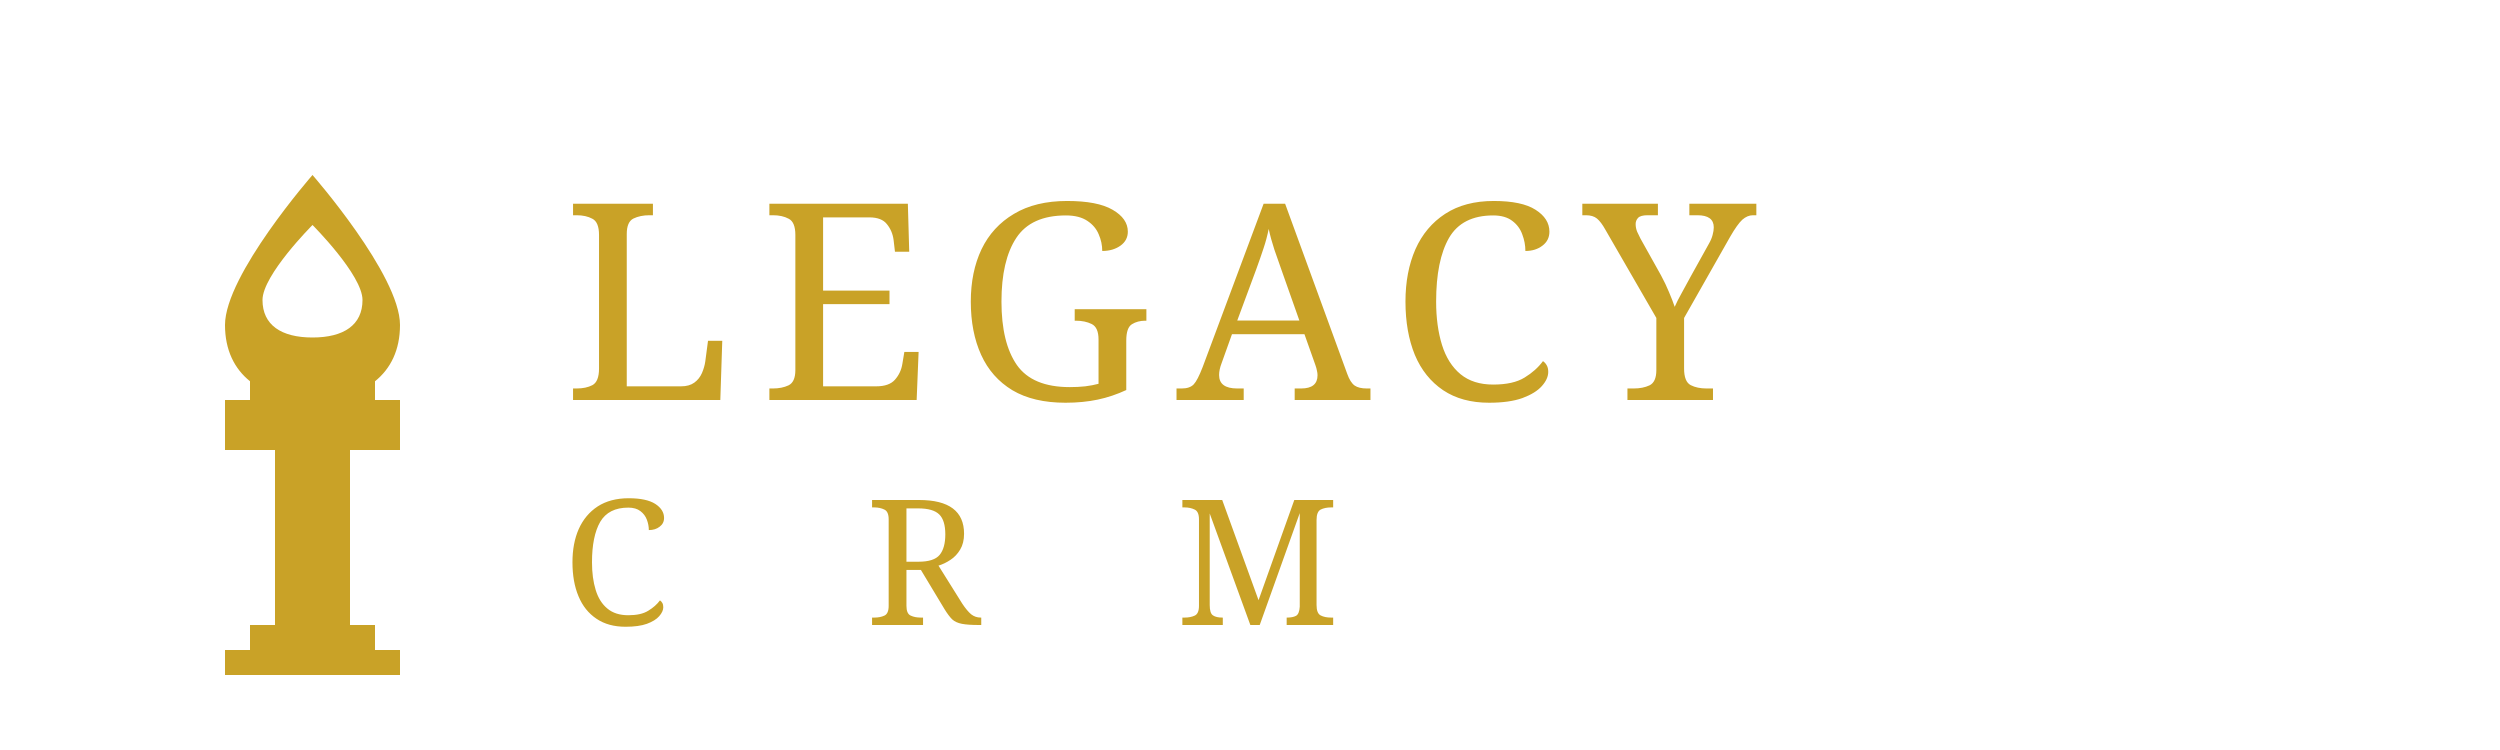
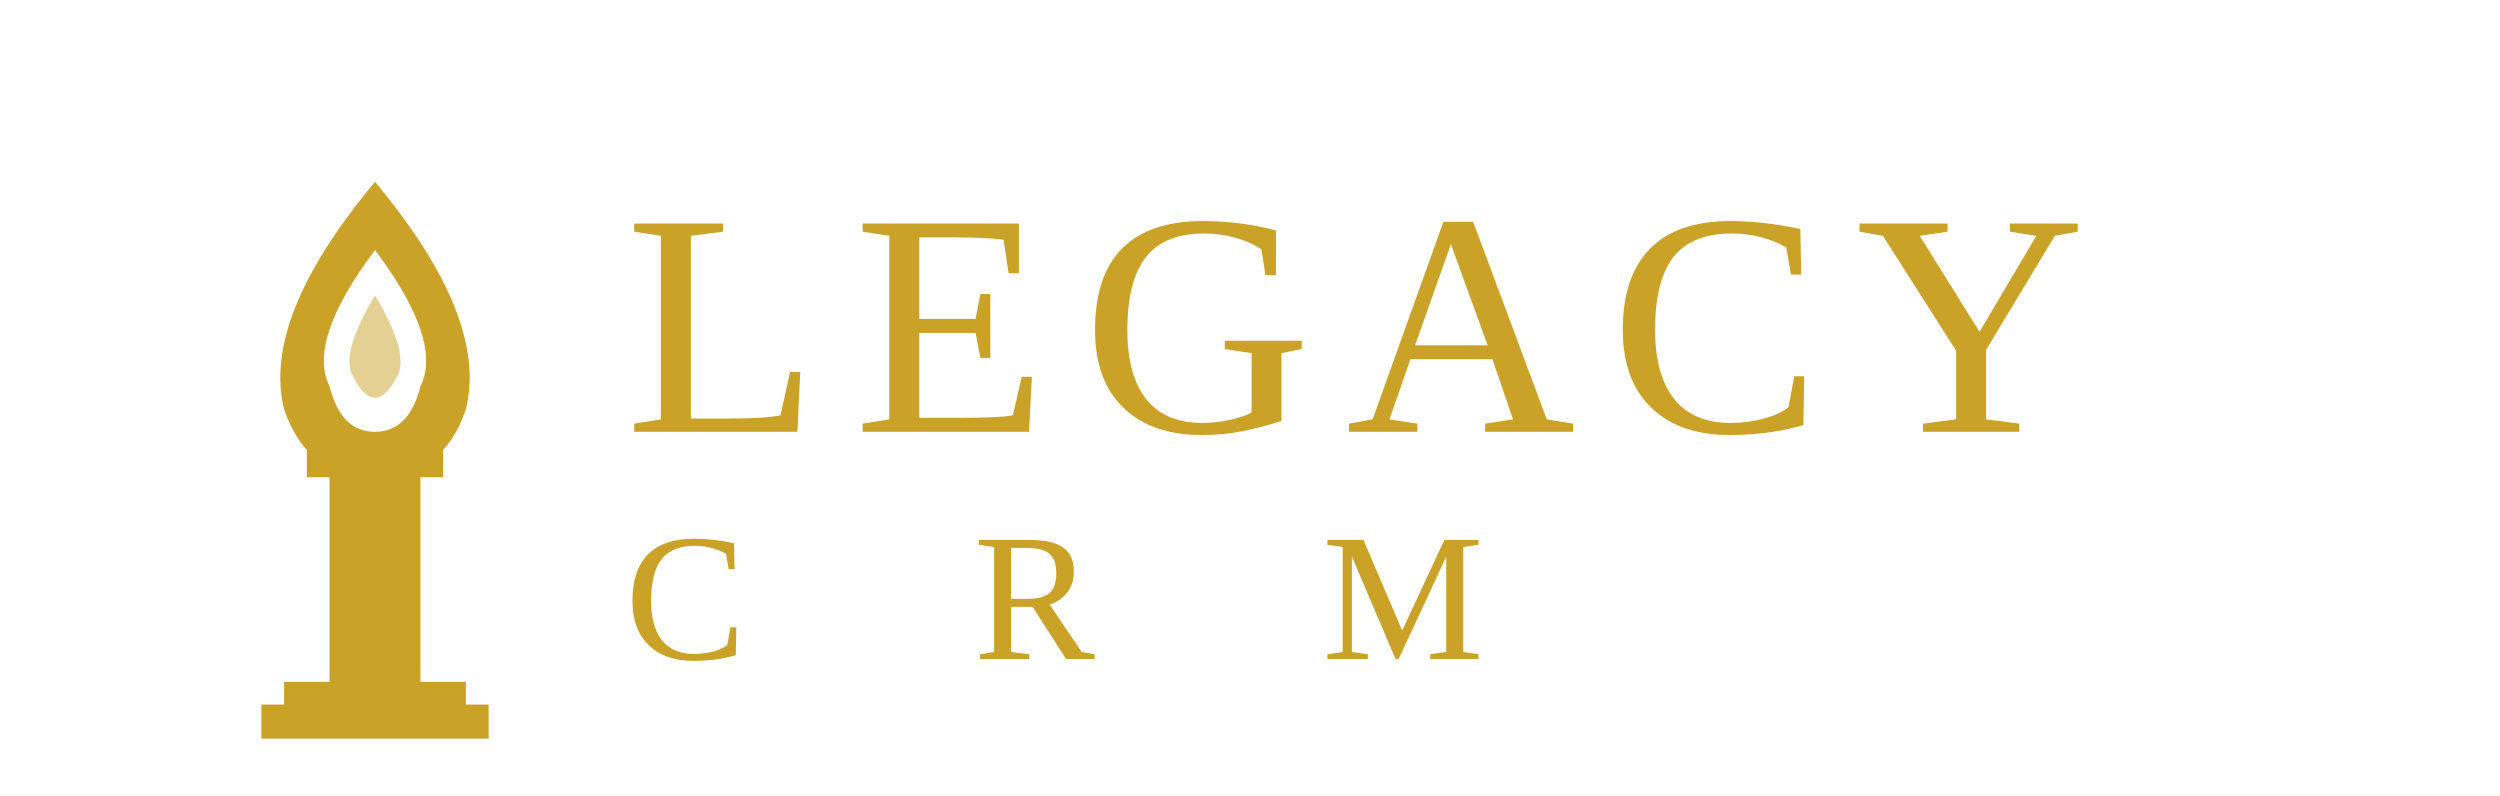
- <svg xmlns="http://www.w3.org/2000/svg" viewBox="0 0 200 60" fill="none">
-   <rect width="200" height="60" fill="white" />
-   <g transform="translate(10, 8)">
-     <rect x="12" y="26" width="6" height="18" fill="#c9a227" />
-     <rect x="10" y="42" width="10" height="4" fill="#c9a227" />
-     <rect x="8" y="44" width="14" height="2" fill="#c9a227" />
-     <rect x="8" y="24" width="14" height="4" fill="#c9a227" />
-     <rect x="10" y="22" width="10" height="4" fill="#c9a227" />
-     <path d="M15 6 C15 6 8 14 8 18 C8 22 11 24 15 24 C19 24 22 22 22 18 C22 14 15 6 15 6" fill="#c9a227" />
-     <path d="M15 10 C15 10 11 14 11 16 C11 18 12.5 19 15 19 C17.5 19 19 18 19 16 C19 14 15 10 15 10" fill="white" />
+ <svg xmlns="http://www.w3.org/2000/svg" viewBox="0 0 220 70" fill="none">
+   <rect width="220" height="70" fill="white" />
+   <g transform="translate(15, 8)">
+     <rect x="14" y="32" width="8" height="22" fill="#c9a227" />
+     <rect x="12" y="30" width="12" height="4" fill="#c9a227" />
+     <rect x="10" y="52" width="16" height="4" fill="#c9a227" />
+     <rect x="8" y="54" width="20" height="3" fill="#c9a227" />
+     <path d="M18 8 Q8 20 10 28 Q12 34 18 34 Q24 34 26 28 Q28 20 18 8" fill="#c9a227" />
+     <path d="M18 14 Q12 22 14 26 Q15 30 18 30 Q21 30 22 26 Q24 22 18 14" fill="white" />
+     <path d="M18 18 Q15 23 16 25 Q17 27 18 27 Q19 27 20 25 Q21 23 18 18" fill="#c9a227" opacity="0.5" />
  </g>
-   <text x="45" y="32" font-family="Georgia, serif" font-size="22" font-weight="400" fill="#c9a227" letter-spacing="2">LEGACY</text>
-   <text x="45" y="50" font-family="Georgia, serif" font-size="14" font-weight="400" fill="#c9a227" letter-spacing="6">C R M</text>
+   <text x="55" y="38" font-family="Georgia, Times New Roman, serif" font-size="28" font-weight="400" fill="#c9a227" letter-spacing="3">LEGACY</text>
+   <text x="55" y="58" font-family="Georgia, Times New Roman, serif" font-size="16" font-weight="400" fill="#c9a227" letter-spacing="8">C R M</text>
</svg>
